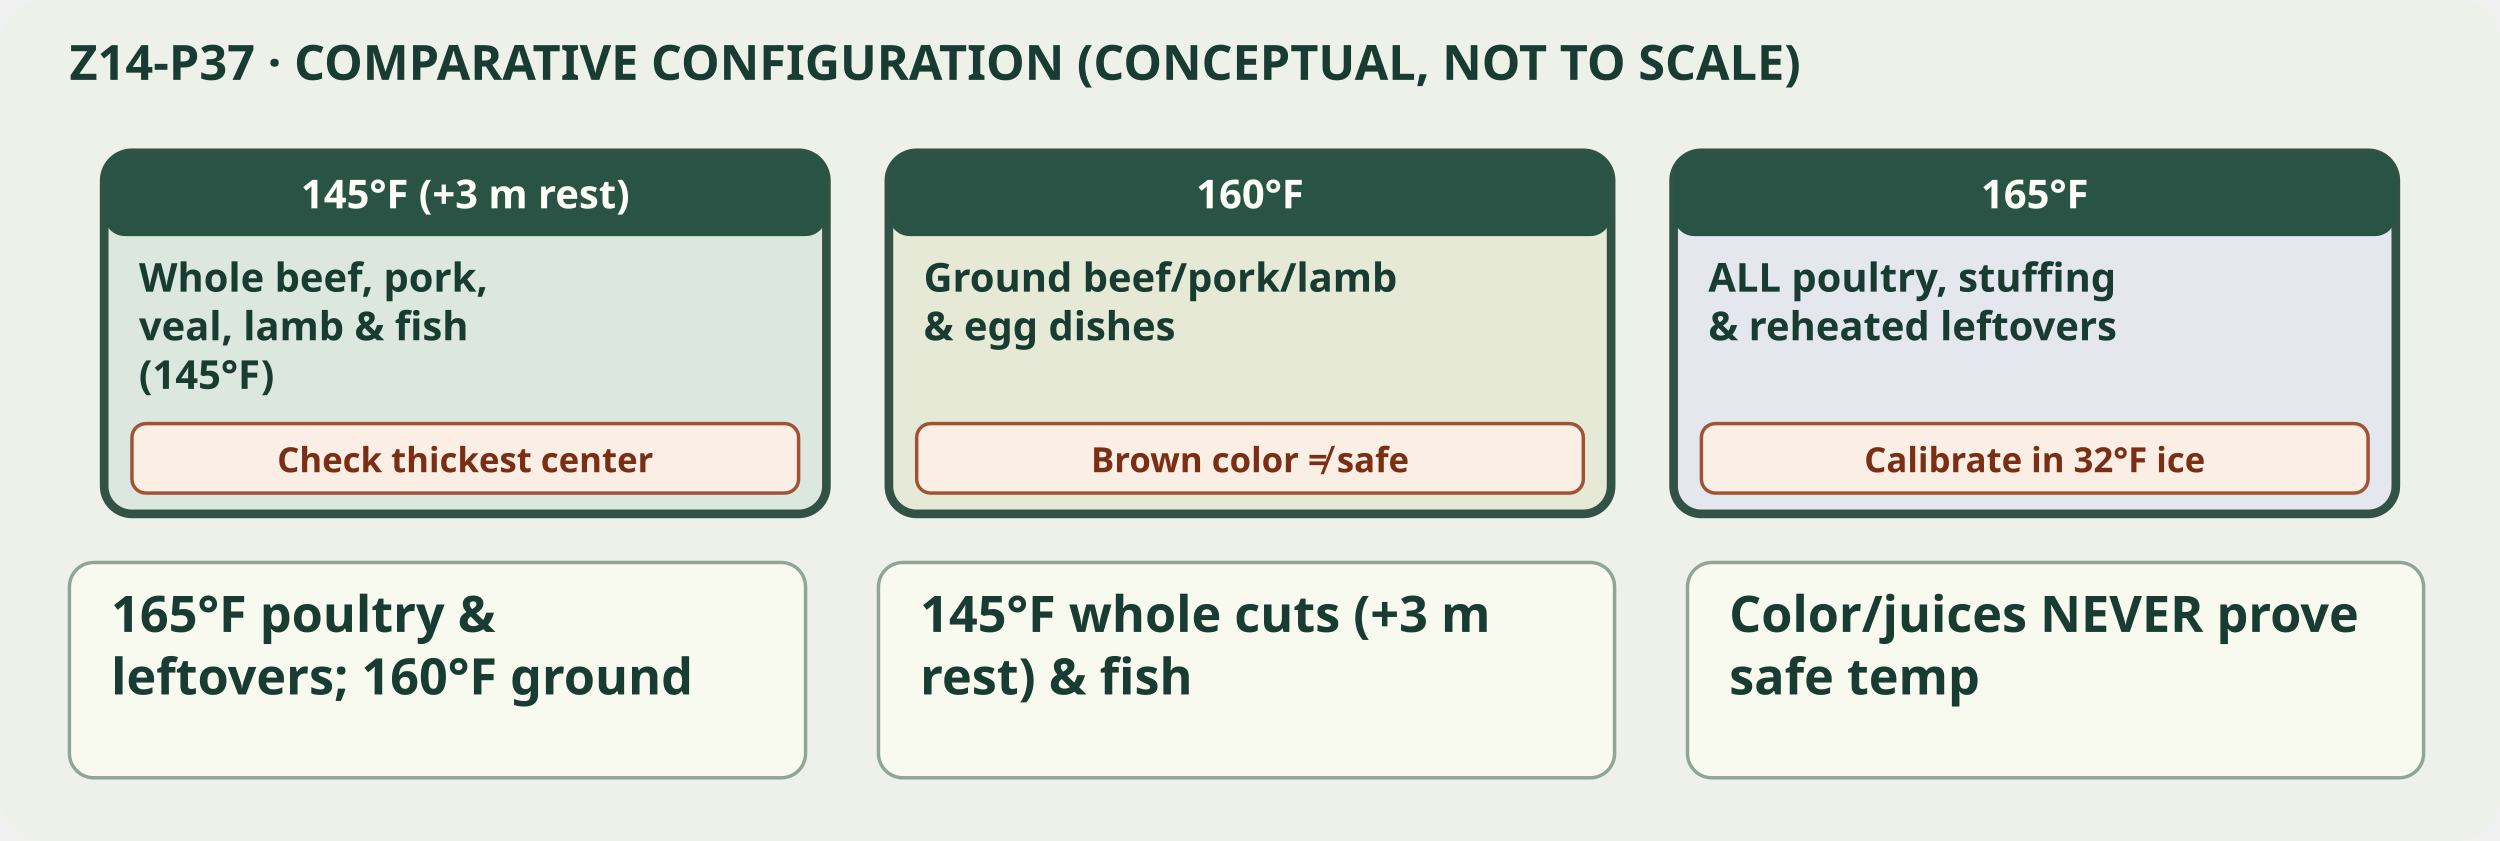
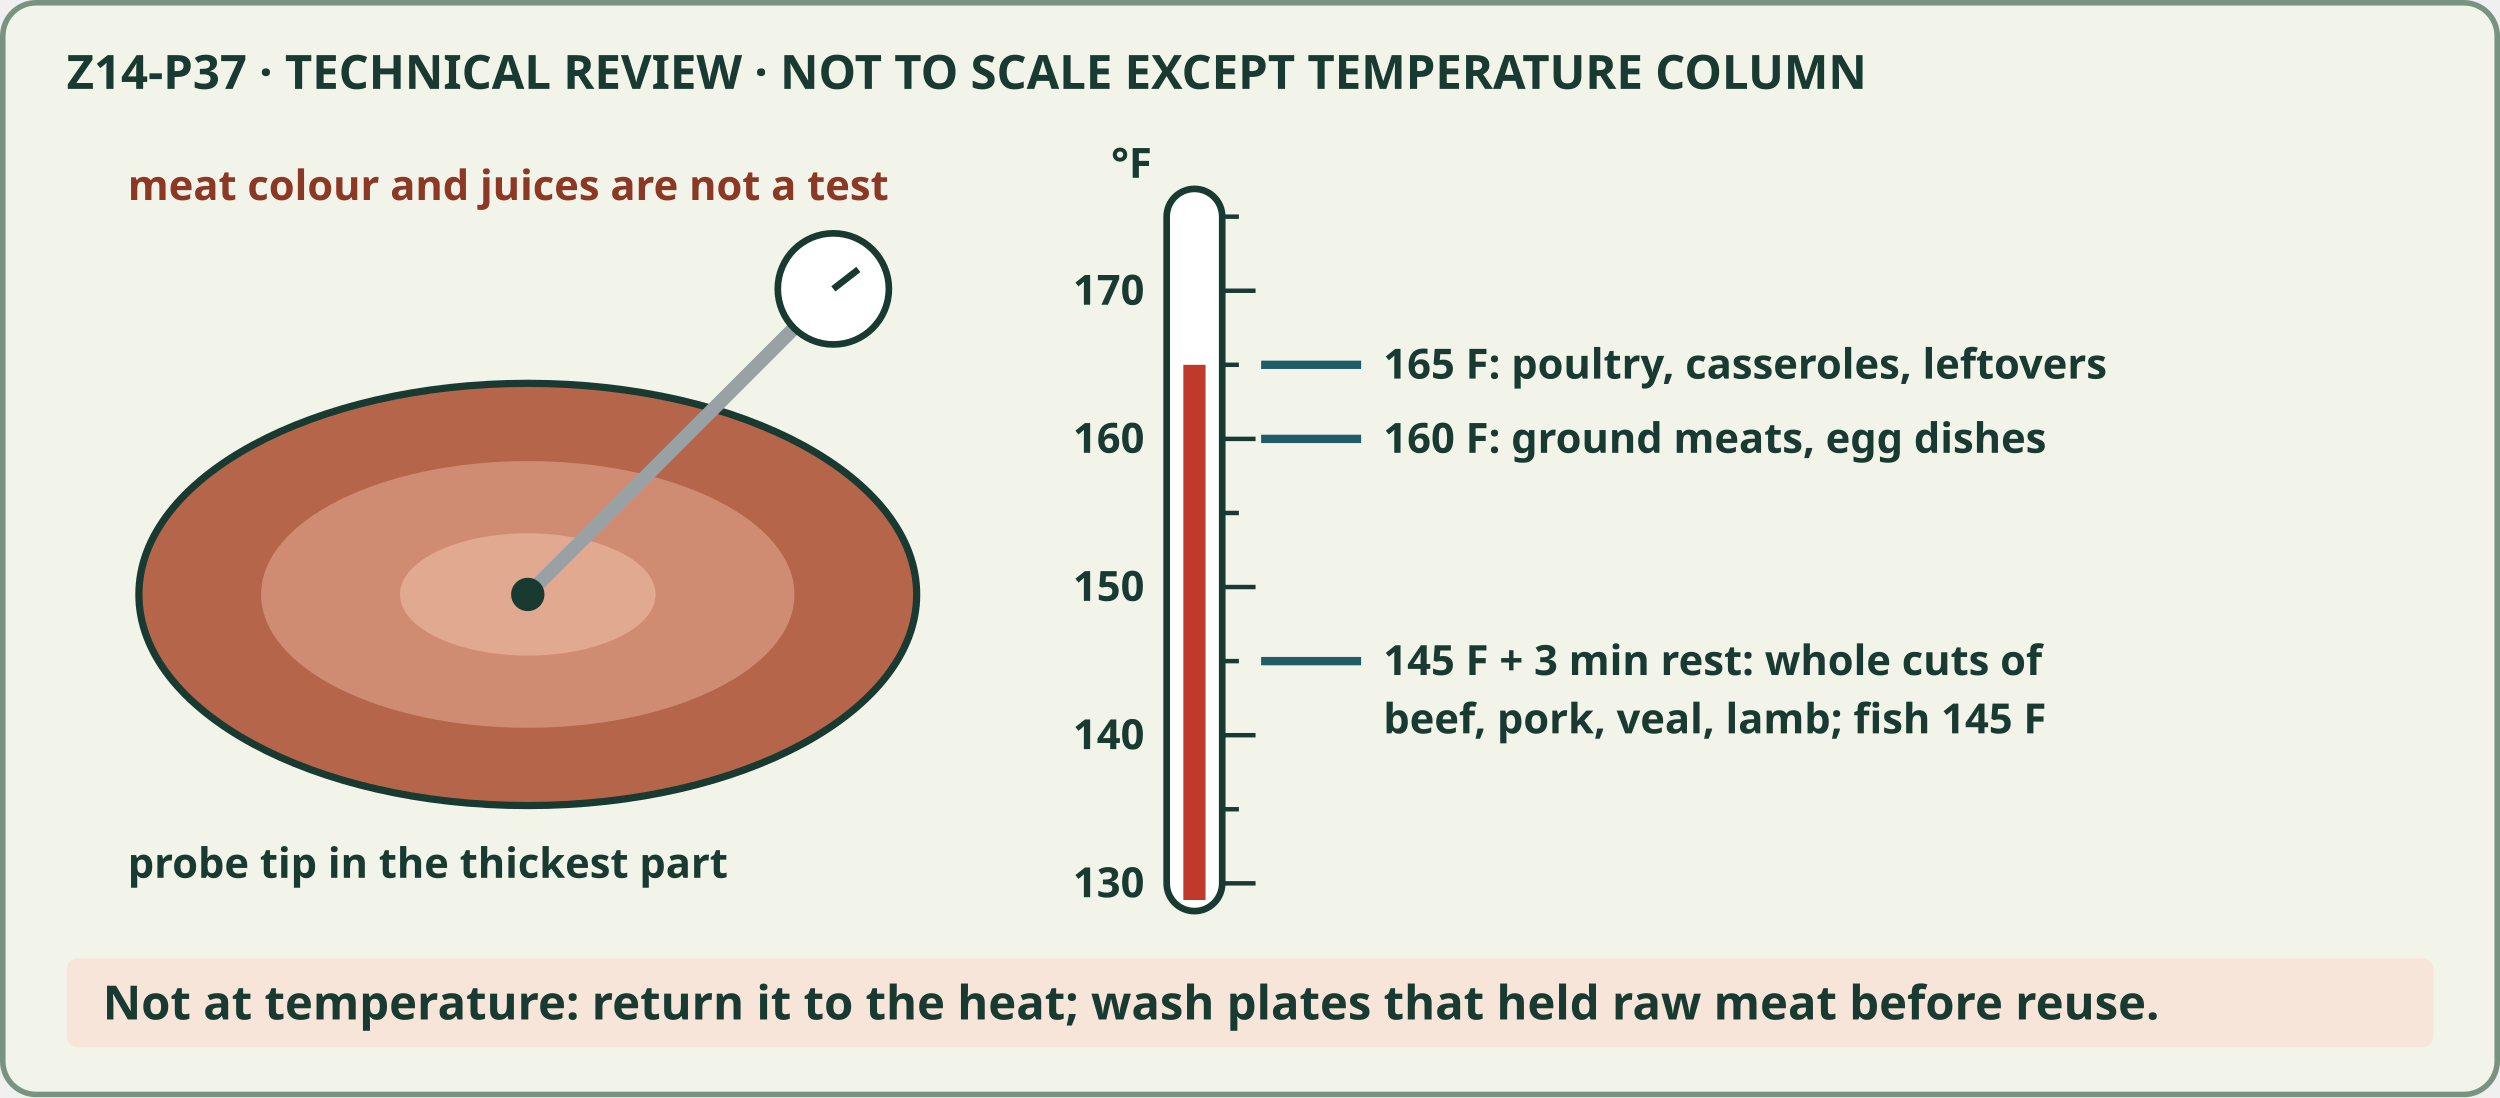
- <svg xmlns="http://www.w3.org/2000/svg" viewBox="0 0 720 242" role="img" aria-labelledby="title desc">
+ <svg xmlns="http://www.w3.org/2000/svg" viewBox="0 0 900 395" role="img" aria-labelledby="title desc">
  <defs>
-     <marker id="arrow" viewBox="0 0 10 10" markerWidth="3" markerHeight="3" refX="8" refY="5" orient="auto">
-       <path d="M0 0L10 5 0 10Z" fill="#285345" />
+     <marker id="m-flow" viewBox="0 0 10 10" refX="8" refY="5" markerWidth="4.2" markerHeight="4.2" orient="auto">
+       <path d="M0 0L10 5L0 10Z" fill="#205b68" />
+     </marker>
+     <marker id="m-reverse" viewBox="0 0 10 10" refX="8" refY="5" markerWidth="4.2" markerHeight="4.2" orient="auto">
+       <path d="M0 0L10 5L0 10Z" fill="#8b3825" />
+     </marker>
+     <marker id="m-load" viewBox="0 0 10 10" refX="8" refY="5" markerWidth="4.2" markerHeight="4.2" orient="auto">
+       <path d="M0 0L10 5L0 10Z" fill="#3b3b3b" />
+     </marker>
+     <marker id="m-air" viewBox="0 0 10 10" refX="8" refY="5" markerWidth="4.2" markerHeight="4.2" orient="auto">
+       <path d="M0 0L10 5L0 10Z" fill="#6b7f8c" />
+     </marker>
+     <marker id="m-ink" viewBox="0 0 10 10" refX="8" refY="5" markerWidth="4.2" markerHeight="4.2" orient="auto">
+       <path d="M0 0L10 5L0 10Z" fill="#183a30" />
    </marker>
  </defs>
-   <rect width="720" height="242" rx="12" fill="#edf1e9" />
-   <g font-family="system-ui,sans-serif" font-size="14.5" font-weight="650" fill="#183c31">
-     <text x="20" y="23" font-size="14" font-weight="700" fill="#183c31" text-anchor="start">Z14-P37 · COMPARATIVE CONFIGURATION (CONCEPTUAL, NOT TO SCALE)</text>
-     <g id="comparison-artwork">
-       <rect x="30" y="44" width="208" height="104" rx="8" fill="#dce8df" stroke="#315245" stroke-width="2.5" />
-       <rect x="30" y="44" width="208" height="24" rx="6" fill="#285345" />
-       <text x="134.0" y="60" font-size="11.5" font-weight="650" fill="#fffdf7" text-anchor="middle">145°F (+3 m rest)</text>
-       <text x="40" y="84" font-size="11.5" font-weight="600" fill="#183c31" text-anchor="start">Whole beef, pork,</text>
-       <text x="40" y="98" font-size="11.5" font-weight="600" fill="#183c31" text-anchor="start">veal, lamb &amp; fish</text>
-       <text x="40" y="112" font-size="11.5" font-weight="600" fill="#183c31" text-anchor="start">(145°F)</text>
-       <rect x="38" y="122" width="192" height="20" rx="4" fill="#faeee5" stroke="#a05332" />
-       <text x="134.0" y="136" font-size="10" font-weight="650" fill="#7a2f15" text-anchor="middle">Check thickest center</text>
-       <rect x="256" y="44" width="208" height="104" rx="8" fill="#e5e9d5" stroke="#315245" stroke-width="2.5" />
-       <rect x="256" y="44" width="208" height="24" rx="6" fill="#285345" />
-       <text x="360.0" y="60" font-size="11.5" font-weight="650" fill="#fffdf7" text-anchor="middle">160°F</text>
-       <text x="266" y="84" font-size="11.5" font-weight="600" fill="#183c31" text-anchor="start">Ground beef/pork/lamb</text>
-       <text x="266" y="98" font-size="11.5" font-weight="600" fill="#183c31" text-anchor="start">&amp; egg dishes</text>
-       <rect x="264" y="122" width="192" height="20" rx="4" fill="#faeee5" stroke="#a05332" />
-       <text x="360.0" y="136" font-size="10" font-weight="650" fill="#7a2f15" text-anchor="middle">Brown color ≠ safe</text>
-       <rect x="482" y="44" width="208" height="104" rx="8" fill="#e4e8ee" stroke="#315245" stroke-width="2.5" />
-       <rect x="482" y="44" width="208" height="24" rx="6" fill="#285345" />
-       <text x="586.0" y="60" font-size="11.5" font-weight="650" fill="#fffdf7" text-anchor="middle">165°F</text>
-       <text x="492" y="84" font-size="11.5" font-weight="600" fill="#183c31" text-anchor="start">ALL poultry, stuffing</text>
-       <text x="492" y="98" font-size="11.5" font-weight="600" fill="#183c31" text-anchor="start">&amp; reheated leftovers</text>
-       <rect x="490" y="122" width="192" height="20" rx="4" fill="#faeee5" stroke="#a05332" />
-       <text x="586.0" y="136" font-size="10" font-weight="650" fill="#7a2f15" text-anchor="middle">Calibrate in 32°F ice</text>
+   <style>text{font:650 19px system-ui,sans-serif;fill:#183a30}.small{font-size:17px}.tiny{font-size:15px}.head{font-size:18px;letter-spacing:.4px}.warn{fill:#8b3825}.ok{fill:#205b68}.mute{fill:#4c5d55}.inv{fill:#ffffff}.lead{fill:none;stroke:#365c50;stroke-width:1.6}</style>
+   <rect x="1" y="1" width="898" height="393" rx="12" fill="#f2f3e9" stroke="#789481" stroke-width="2" />
+   <text x="24" y="32" class="small">Z14-P37 · TECHNICAL REVIEW · NOT TO SCALE EXCEPT TEMPERATURE COLUMN</text>
+   <g id="z14-p37-artwork">
+     <ellipse cx="190" cy="214" rx="140" ry="76" fill="#b5654a" stroke="#183a30" stroke-width="2.6" />
+     <ellipse cx="190" cy="214" rx="96" ry="48" fill="#cf8c73" />
+     <ellipse cx="190" cy="214" rx="46" ry="22" fill="#e1a98f" />
+     <path d="M190 214L300 104" stroke="#9aa1a5" stroke-width="5" />
+     <circle cx="300" cy="104" r="20" fill="#ffffff" stroke="#183a30" stroke-width="2.4" />
+     <path d="M300 104l9-7" stroke="#183a30" stroke-width="2.4" />
+     <circle cx="190" cy="214" r="6" fill="#183a30" />
+     <text x="46" y="316" class="tiny">probe tip in the thickest part</text>
+     <text x="46" y="72" class="tiny warn">meat colour and juices are not a test</text>
+     <rect x="420" y="68" width="20" height="260" rx="10" fill="#ffffff" stroke="#183a30" stroke-width="2.4" />
+     <rect x="426" y="131.333" width="8" height="192.667" fill="#c0392b" />
+     <g id="temp-scale">
+       <line data-temp="130" x1="440" y1="318.00" x2="452" y2="318.00" stroke="#183a30" stroke-width="1.6" />
+       <text x="412" y="323.0" class="tiny" text-anchor="end">130</text>
+       <line data-temp="135" x1="440" y1="291.33" x2="446" y2="291.33" stroke="#183a30" stroke-width="1.6" />
+       <line data-temp="140" x1="440" y1="264.67" x2="452" y2="264.67" stroke="#183a30" stroke-width="1.6" />
+       <text x="412" y="269.7" class="tiny" text-anchor="end">140</text>
+       <line data-temp="145" x1="440" y1="238.00" x2="446" y2="238.00" stroke="#183a30" stroke-width="1.6" />
+       <line data-temp="150" x1="440" y1="211.33" x2="452" y2="211.33" stroke="#183a30" stroke-width="1.6" />
+       <text x="412" y="216.3" class="tiny" text-anchor="end">150</text>
+       <line data-temp="155" x1="440" y1="184.67" x2="446" y2="184.67" stroke="#183a30" stroke-width="1.6" />
+       <line data-temp="160" x1="440" y1="158.00" x2="452" y2="158.00" stroke="#183a30" stroke-width="1.6" />
+       <text x="412" y="163.0" class="tiny" text-anchor="end">160</text>
+       <line data-temp="165" x1="440" y1="131.33" x2="446" y2="131.33" stroke="#183a30" stroke-width="1.6" />
+       <line data-temp="170" x1="440" y1="104.67" x2="452" y2="104.67" stroke="#183a30" stroke-width="1.6" />
+       <text x="412" y="109.7" class="tiny" text-anchor="end">170</text>
+       <line data-temp="175" x1="440" y1="78.00" x2="446" y2="78.00" stroke="#183a30" stroke-width="1.6" />
    </g>
-     <g id="stage-panels">
-       <rect x="20" y="162" width="212" height="62" rx="7" fill="#f9faef" stroke="#90a595" />
-       <text x="32" y="182" font-size="14.5" font-weight="650" fill="#183c31" text-anchor="start">165°F poultry &amp;</text>
-       <text x="32" y="200" font-size="14.5" font-weight="650" fill="#183c31" text-anchor="start">leftovers; 160°F ground</text>
-       <rect x="253" y="162" width="212" height="62" rx="7" fill="#f9faef" stroke="#90a595" />
-       <text x="265" y="182" font-size="14.5" font-weight="650" fill="#183c31" text-anchor="start">145°F whole cuts (+3 m</text>
-       <text x="265" y="200" font-size="14.5" font-weight="650" fill="#183c31" text-anchor="start">rest) &amp; fish</text>
-       <rect x="486" y="162" width="212" height="62" rx="7" fill="#f9faef" stroke="#90a595" />
-       <text x="498" y="182" font-size="14.5" font-weight="650" fill="#183c31" text-anchor="start">Color/juices NEVER prove</text>
-       <text x="498" y="200" font-size="14.5" font-weight="650" fill="#183c31" text-anchor="start">safe temp</text>
-     </g>
+     <text x="400" y="64" class="tiny">°F</text>
+     <path data-mark="165" d="M454 131.33H490" stroke="#205b68" stroke-width="3" />
+     <text x="498" y="136.3" class="tiny">165 F: poultry, casseroles, leftovers</text>
+     <path data-mark="160" d="M454 158.00H490" stroke="#205b68" stroke-width="3" />
+     <text x="498" y="163" class="tiny">160 F: ground meats, egg dishes</text>
+     <path data-mark="145" d="M454 238.00H490" stroke="#205b68" stroke-width="3" />
+     <text x="498" y="243" class="tiny">145 F + 3 min rest: whole cuts of</text>
+     <text x="498" y="264" class="tiny">beef, pork, veal, lamb; fish 145 F</text>
+     <rect x="24" y="345" width="852" height="32" rx="4" fill="#f7e5d9" />
+     <text x="37" y="367" class="small">Not at temperature: return it to the heat; wash plates that held raw meat before reuse.</text>
  </g>
</svg>
